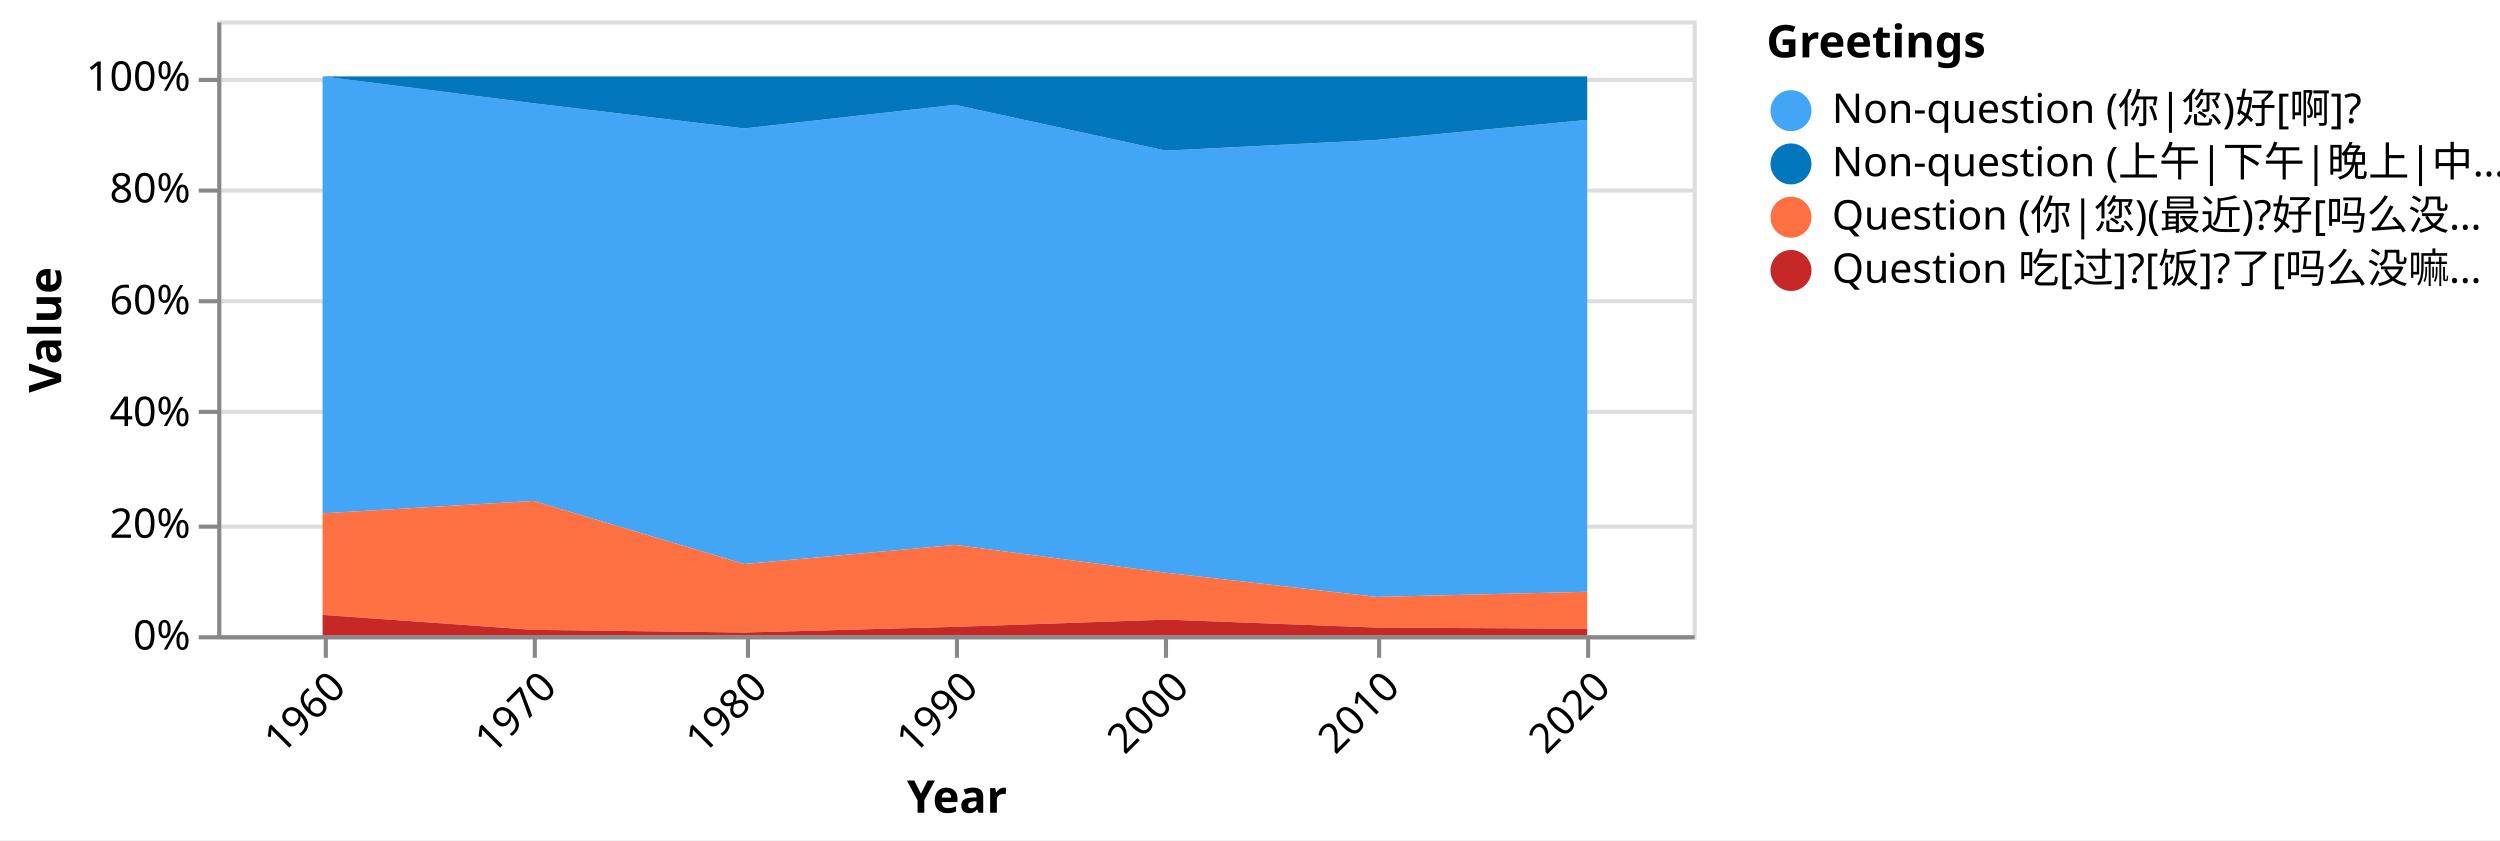
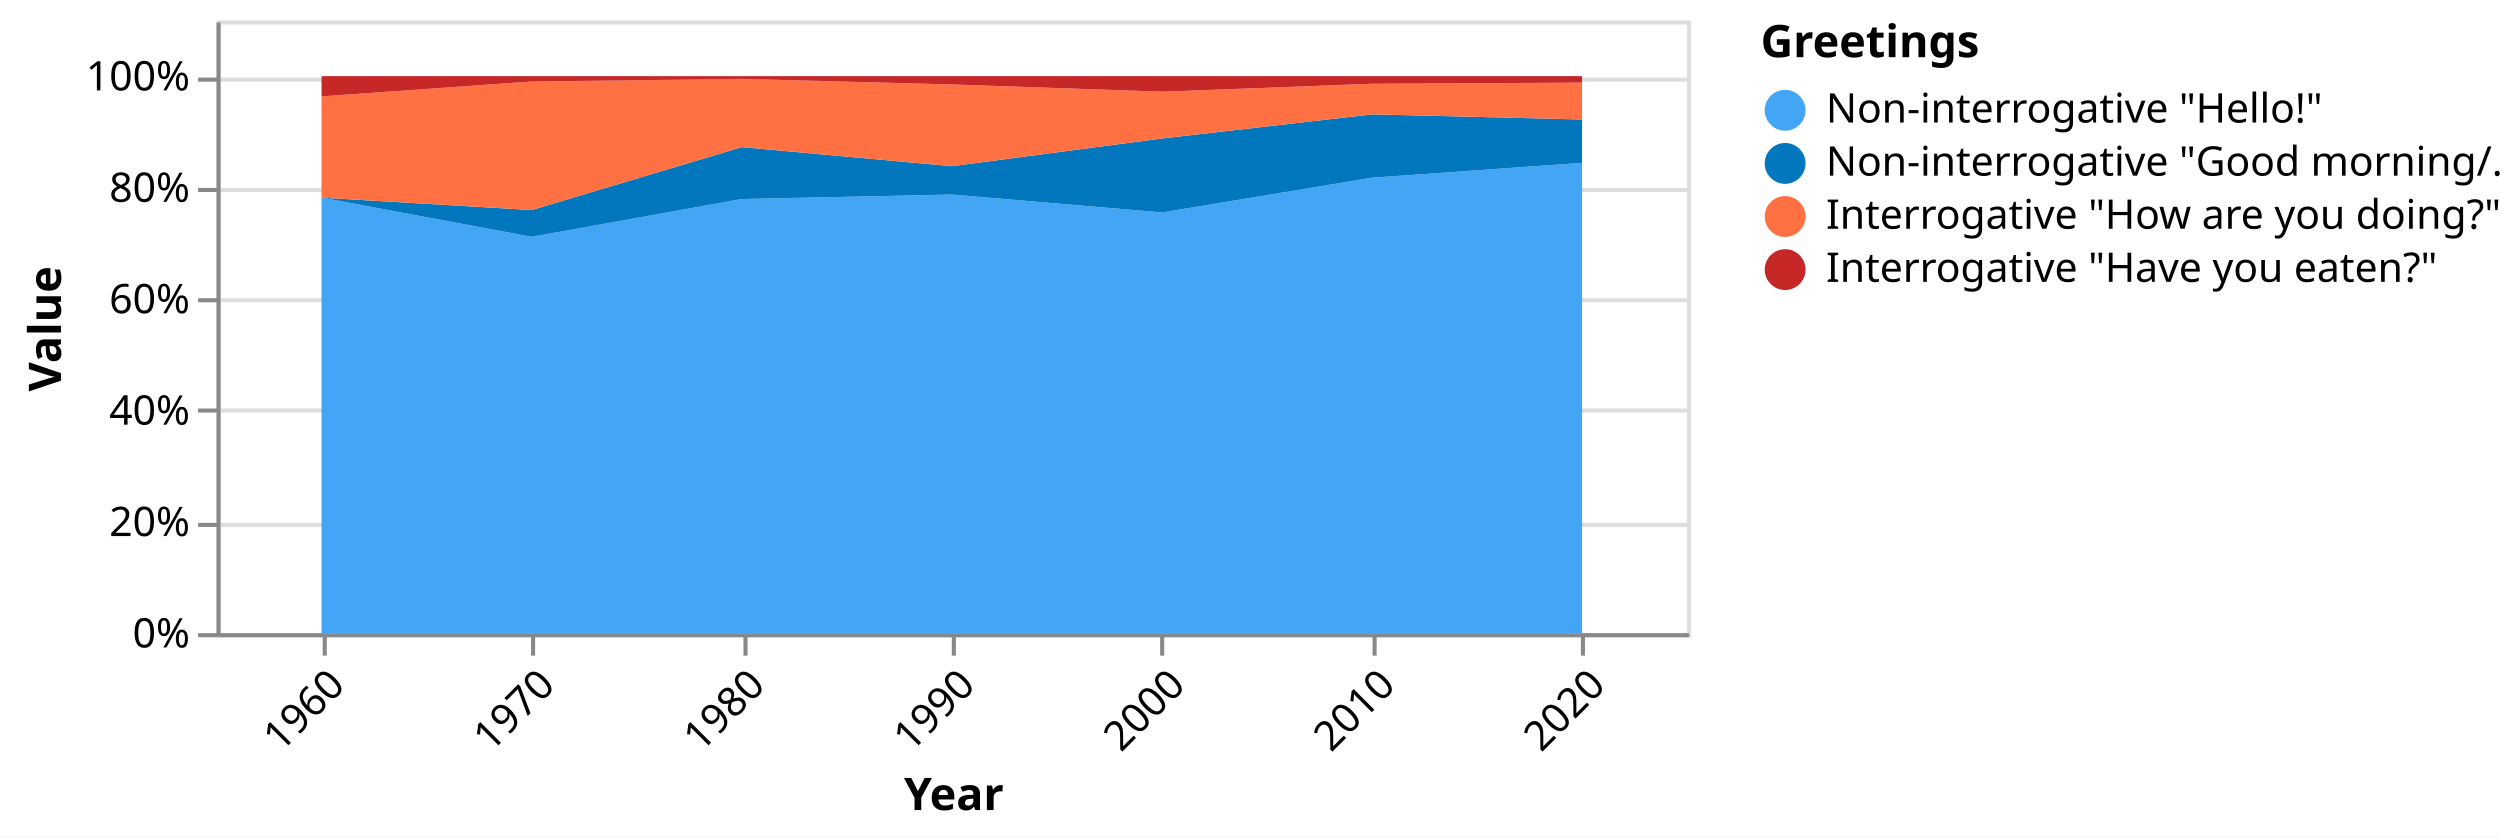
- <svg xmlns="http://www.w3.org/2000/svg" version="1.1" class="marks" width="610" height="205" viewBox="0 0 610 205">
-   <rect width="610" height="205" fill="white" />
+ <svg xmlns="http://www.w3.org/2000/svg" version="1.1" class="marks" width="612" height="205" viewBox="0 0 612 205">
+   <rect width="612" height="205" fill="white" />
  <g fill="none" stroke-miterlimit="10" transform="translate(53,5)">
    <g class="mark-group role-frame root" role="graphics-object" aria-roledescription="group mark container">
      <g transform="translate(0,0)">
        <path class="background" aria-hidden="true" d="M0.5,0.5h360v150h-360Z" stroke="#ddd" />
        <g>
          <g class="mark-group role-axis" aria-hidden="true">
            <g transform="translate(0.5,0.5)">
              <path class="background" aria-hidden="true" d="M0,0h0v0h0Z" pointer-events="none" />
              <g>
                <g class="mark-rule role-axis-grid" pointer-events="none">
                  <line transform="translate(0,150)" x2="360" y2="0" stroke="#ddd" stroke-width="1" opacity="1" />
                  <line transform="translate(0,123)" x2="360" y2="0" stroke="#ddd" stroke-width="1" opacity="1" />
                  <line transform="translate(0,95)" x2="360" y2="0" stroke="#ddd" stroke-width="1" opacity="1" />
                  <line transform="translate(0,68)" x2="360" y2="0" stroke="#ddd" stroke-width="1" opacity="1" />
                  <line transform="translate(0,41)" x2="360" y2="0" stroke="#ddd" stroke-width="1" opacity="1" />
                  <line transform="translate(0,14)" x2="360" y2="0" stroke="#ddd" stroke-width="1" opacity="1" />
                </g>
              </g>
              <path class="foreground" aria-hidden="true" d="" pointer-events="none" display="none" />
            </g>
          </g>
          <g class="mark-group role-axis" role="graphics-symbol" aria-roledescription="axis" aria-label="X-axis titled 'Year' for a discrete scale with 7 values: 1960, 1970, 1980, 1990, 2000, 2010, 2020">
            <g transform="translate(0.5,150.5)">
              <path class="background" aria-hidden="true" d="M0,0h0v0h0Z" pointer-events="none" />
              <g>
                <g class="mark-rule role-axis-tick" pointer-events="none">
                  <line transform="translate(26,0)" x2="0" y2="5" stroke="#888" stroke-width="1" opacity="1" />
                  <line transform="translate(77,0)" x2="0" y2="5" stroke="#888" stroke-width="1" opacity="1" />
                  <line transform="translate(129,0)" x2="0" y2="5" stroke="#888" stroke-width="1" opacity="1" />
                  <line transform="translate(180,0)" x2="0" y2="5" stroke="#888" stroke-width="1" opacity="1" />
                  <line transform="translate(231,0)" x2="0" y2="5" stroke="#888" stroke-width="1" opacity="1" />
                  <line transform="translate(283,0)" x2="0" y2="5" stroke="#888" stroke-width="1" opacity="1" />
                  <line transform="translate(334,0)" x2="0" y2="5" stroke="#888" stroke-width="1" opacity="1" />
                </g>
                <g class="mark-text role-axis-label" pointer-events="none">
                  <text text-anchor="end" transform="translate(25.71429,7) rotate(315) translate(0,8)" font-family="sans-serif" font-size="10px" fill="#000" opacity="1">1960</text>
                  <text text-anchor="end" transform="translate(77.14286,7) rotate(315) translate(0,8)" font-family="sans-serif" font-size="10px" fill="#000" opacity="1">1970</text>
                  <text text-anchor="end" transform="translate(128.5714,7) rotate(315) translate(0,8)" font-family="sans-serif" font-size="10px" fill="#000" opacity="1">1980</text>
                  <text text-anchor="end" transform="translate(180,7) rotate(315) translate(0,8)" font-family="sans-serif" font-size="10px" fill="#000" opacity="1">1990</text>
                  <text text-anchor="end" transform="translate(231.4286,7) rotate(315) translate(0,8)" font-family="sans-serif" font-size="10px" fill="#000" opacity="1">2000</text>
                  <text text-anchor="end" transform="translate(282.8571,7) rotate(315) translate(0,8)" font-family="sans-serif" font-size="10px" fill="#000" opacity="1">2010</text>
                  <text text-anchor="end" transform="translate(334.2857,7) rotate(315) translate(0,8)" font-family="sans-serif" font-size="10px" fill="#000" opacity="1">2020</text>
                </g>
                <g class="mark-rule role-axis-domain" pointer-events="none">
                  <line transform="translate(0,0)" x2="360" y2="0" stroke="#888" stroke-width="1" opacity="1" />
                </g>
                <g class="mark-text role-axis-title" pointer-events="none">
                  <text text-anchor="middle" transform="translate(180,42.80143)" font-family="sans-serif" font-size="11px" font-weight="bold" fill="#000" opacity="1">Year</text>
                </g>
              </g>
              <path class="foreground" aria-hidden="true" d="" pointer-events="none" display="none" />
            </g>
          </g>
          <g class="mark-group role-axis" role="graphics-symbol" aria-roledescription="axis" aria-label="Y-axis titled 'Value' for a linear scale with values from 0% to 110%">
            <g transform="translate(0.5,0.5)">
              <path class="background" aria-hidden="true" d="M0,0h0v0h0Z" pointer-events="none" />
              <g>
                <g class="mark-rule role-axis-tick" pointer-events="none">
                  <line transform="translate(0,150)" x2="-5" y2="0" stroke="#888" stroke-width="1" opacity="1" />
                  <line transform="translate(0,123)" x2="-5" y2="0" stroke="#888" stroke-width="1" opacity="1" />
                  <line transform="translate(0,95)" x2="-5" y2="0" stroke="#888" stroke-width="1" opacity="1" />
                  <line transform="translate(0,68)" x2="-5" y2="0" stroke="#888" stroke-width="1" opacity="1" />
                  <line transform="translate(0,41)" x2="-5" y2="0" stroke="#888" stroke-width="1" opacity="1" />
                  <line transform="translate(0,14)" x2="-5" y2="0" stroke="#888" stroke-width="1" opacity="1" />
                </g>
                <g class="mark-text role-axis-label" pointer-events="none">
                  <text text-anchor="end" transform="translate(-7,153)" font-family="sans-serif" font-size="10px" fill="#000" opacity="1">0%</text>
                  <text text-anchor="end" transform="translate(-7,125.7273)" font-family="sans-serif" font-size="10px" fill="#000" opacity="1">20%</text>
                  <text text-anchor="end" transform="translate(-7,98.45455)" font-family="sans-serif" font-size="10px" fill="#000" opacity="1">40%</text>
                  <text text-anchor="end" transform="translate(-7,71.18182)" font-family="sans-serif" font-size="10px" fill="#000" opacity="1">60%</text>
                  <text text-anchor="end" transform="translate(-7,43.90909)" font-family="sans-serif" font-size="10px" fill="#000" opacity="1">80%</text>
                  <text text-anchor="end" transform="translate(-7,16.63636)" font-family="sans-serif" font-size="10px" fill="#000" opacity="1">100%</text>
                </g>
                <g class="mark-rule role-axis-domain" pointer-events="none">
                  <line transform="translate(0,150)" x2="0" y2="-150" stroke="#888" stroke-width="1" opacity="1" />
                </g>
                <g class="mark-text role-axis-title" pointer-events="none">
                  <text text-anchor="middle" transform="translate(-36.57617,75) rotate(-90) translate(0,-2)" font-family="sans-serif" font-size="11px" font-weight="bold" fill="#000" opacity="1">Value</text>
                </g>
              </g>
              <path class="foreground" aria-hidden="true" d="" pointer-events="none" display="none" />
            </g>
          </g>
          <g class="mark-group role-scope pathgroup" role="graphics-object" aria-roledescription="group mark container">
            <g transform="translate(0,0)">
              <path class="background" aria-hidden="true" d="M0,0h360v150h-360Z" />
              <g>
                <g class="mark-area role-mark marks" role="graphics-object" aria-roledescription="area mark container">
-                   <path aria-label="year: 1960; value: 78.181818%; regex: Non-question (你|您)好[啊]?" role="graphics-symbol" aria-roledescription="area mark" d="M25.714,13.636L77.143,20.192L128.571,26.337L180,20.577L231.429,31.755L282.857,29.144L334.286,24.248L334.286,139.388L282.857,140.642L231.429,134.743L180,127.953L128.571,132.62L77.143,117.22L25.714,120.248Z" fill="#42a5f5" />
+                   <path aria-label="year: 1960; value: 78.181818%; regex: Non-interrogative &quot;Hello!&quot;" role="graphics-symbol" aria-roledescription="area mark" d="M25.714,43.388L77.143,52.972L128.571,43.717L180,42.624L231.429,47.012L282.857,38.503L334.286,34.86L334.286,150L282.857,150L231.429,150L180,150L128.571,150L77.143,150L25.714,150Z" fill="#42a5f5" />
                </g>
              </g>
              <path class="foreground" aria-hidden="true" d="" display="none" />
            </g>
            <g transform="translate(0,0)">
              <path class="background" aria-hidden="true" d="M0,0h360v150h-360Z" />
              <g>
                <g class="mark-area role-mark marks" role="graphics-object" aria-roledescription="area mark container">
-                   <path aria-label="year: 1960; value: 0%; regex: Non-question (上午|下午|晚上|中午|早上)好[啊]?" role="graphics-symbol" aria-roledescription="area mark" d="M25.714,13.636L77.143,13.636L128.571,13.636L180,13.636L231.429,13.636L282.857,13.636L334.286,13.636L334.286,24.248L282.857,29.144L231.429,31.755L180,20.577L128.571,26.337L77.143,20.192L25.714,13.636Z" fill="#0277bd" />
+                   <path aria-label="year: 1960; value: 0%; regex: Non-interrogative &quot;Good morning/afternoon/...!&quot;" role="graphics-symbol" aria-roledescription="area mark" d="M25.714,43.388L77.143,46.416L128.571,31.016L180,35.683L231.429,28.894L282.857,22.995L334.286,24.248L334.286,34.86L282.857,38.503L231.429,47.012L180,42.624L128.571,43.717L77.143,52.972L25.714,43.388Z" fill="#0277bd" />
                </g>
              </g>
              <path class="foreground" aria-hidden="true" d="" display="none" />
            </g>
            <g transform="translate(0,0)">
              <path class="background" aria-hidden="true" d="M0,0h360v150h-360Z" />
              <g>
                <g class="mark-area role-mark marks" role="graphics-object" aria-roledescription="area mark container">
-                   <path aria-label="year: 1960; value: 18.181818%; regex: Question (你|您)(最近)?好[吗么没嘛啊]" role="graphics-symbol" aria-roledescription="area mark" d="M25.714,120.248L77.143,117.22L128.571,132.62L180,127.953L231.429,134.743L282.857,140.642L334.286,139.388L334.286,148.408L282.857,148.128L231.429,146.186L180,147.959L128.571,149.332L77.143,148.689L25.714,145.041Z" fill="#ff7043" />
+                   <path aria-label="year: 1960; value: 18.181818%; regex: Interrogative &quot;How are you doing?&quot;" role="graphics-symbol" aria-roledescription="area mark" d="M25.714,18.595L77.143,14.948L128.571,14.305L180,15.678L231.429,17.451L282.857,15.508L334.286,15.228L334.286,24.248L282.857,22.995L231.429,28.894L180,35.683L128.571,31.016L77.143,46.416L25.714,43.388Z" fill="#ff7043" />
                </g>
              </g>
              <path class="foreground" aria-hidden="true" d="" display="none" />
            </g>
            <g transform="translate(0,0)">
              <path class="background" aria-hidden="true" d="M0,0h360v150h-360Z" />
              <g>
                <g class="mark-area role-mark marks" role="graphics-object" aria-roledescription="area mark container">
-                   <path aria-label="year: 1960; value: 3.636364%; regex: Question 吃[过]?[饭]?了[吗么没嘛啊]" role="graphics-symbol" aria-roledescription="area mark" d="M25.714,145.041L77.143,148.689L128.571,149.332L180,147.959L231.429,146.186L282.857,148.128L334.286,148.408L334.286,150L282.857,150L231.429,150L180,150L128.571,150L77.143,150L25.714,150Z" fill="#c62828" />
+                   <path aria-label="year: 1960; value: 3.636364%; regex: Interrogative &quot;Have you eaten?&quot;" role="graphics-symbol" aria-roledescription="area mark" d="M25.714,13.636L77.143,13.636L128.571,13.636L180,13.636L231.429,13.636L282.857,13.636L334.286,13.636L334.286,15.228L282.857,15.508L231.429,17.451L180,15.678L128.571,14.305L77.143,14.948L25.714,18.595Z" fill="#c62828" />
                </g>
              </g>
              <path class="foreground" aria-hidden="true" d="" display="none" />
            </g>
          </g>
-           <g class="mark-group role-legend" role="graphics-symbol" aria-roledescription="legend" aria-label="Symbol legend titled 'Greetings' for fill color with 4 values: Non-question (你|您)好[啊]?, Non-question (上午|下午|晚上|中午|早上)好[啊]?, Question (你|您)(最近)?好[吗么没嘛啊], Question 吃[过]?[饭]?了[吗么没嘛啊]">
+           <g class="mark-group role-legend" role="graphics-symbol" aria-roledescription="legend" aria-label="Symbol legend titled 'Greetings' for fill color with 4 values: Non-interrogative &quot;Hello!&quot;, Non-interrogative &quot;Good morning/afternoon/...!&quot;, Interrogative &quot;How are you doing?&quot;, Interrogative &quot;Have you eaten?&quot;">
            <g transform="translate(378,0)">
-               <path class="background" aria-hidden="true" d="M0,0h174v66h-174Z" pointer-events="none" />
+               <path class="background" aria-hidden="true" d="M0,0h176v66h-176Z" pointer-events="none" />
              <g>
                <g class="mark-group role-legend-entry">
                  <g transform="translate(0,16)">
                    <path class="background" aria-hidden="true" d="M0,0h0v0h0Z" pointer-events="none" />
                    <g>
                      <g class="mark-group role-scope" role="graphics-object" aria-roledescription="group mark container">
                        <g transform="translate(0,0)">
-                           <path class="background" aria-hidden="true" d="M0,0h173.817v11h-173.817Z" pointer-events="none" opacity="1" />
+                           <path class="background" aria-hidden="true" d="M0,0h175.18v11h-175.18Z" pointer-events="none" opacity="1" />
                          <g>
                            <g class="mark-symbol role-legend-symbol" pointer-events="none">
                              <path transform="translate(6,6)" d="M5,0A5,5,0,1,1,-5,0A5,5,0,1,1,5,0" fill="#42a5f5" stroke-width="1.5" opacity="1" />
                            </g>
                            <g class="mark-text role-legend-label" pointer-events="none">
-                               <text text-anchor="start" transform="translate(16,9)" font-family="sans-serif" font-size="10px" fill="#000" opacity="1">Non-question (你|您)好[啊]?</text>
+                               <text text-anchor="start" transform="translate(16,9)" font-family="sans-serif" font-size="10px" fill="#000" opacity="1">Non-interrogative "Hello!"</text>
                            </g>
                          </g>
                          <path class="foreground" aria-hidden="true" d="" pointer-events="none" display="none" />
                        </g>
                        <g transform="translate(0,13)">
-                           <path class="background" aria-hidden="true" d="M0,0h173.817v11h-173.817Z" pointer-events="none" opacity="1" />
+                           <path class="background" aria-hidden="true" d="M0,0h175.18v11h-175.18Z" pointer-events="none" opacity="1" />
                          <g>
                            <g class="mark-symbol role-legend-symbol" pointer-events="none">
                              <path transform="translate(6,6)" d="M5,0A5,5,0,1,1,-5,0A5,5,0,1,1,5,0" fill="#0277bd" stroke-width="1.5" opacity="1" />
                            </g>
                            <g class="mark-text role-legend-label" pointer-events="none">
-                               <text text-anchor="start" transform="translate(16,9)" font-family="sans-serif" font-size="10px" fill="#000" opacity="1">Non-question (上午|下午|晚上|中…</text>
+                               <text text-anchor="start" transform="translate(16,9)" font-family="sans-serif" font-size="10px" fill="#000" opacity="1">Non-interrogative "Good morning/…</text>
                            </g>
                          </g>
                          <path class="foreground" aria-hidden="true" d="" pointer-events="none" display="none" />
                        </g>
                        <g transform="translate(0,26)">
-                           <path class="background" aria-hidden="true" d="M0,0h173.817v11h-173.817Z" pointer-events="none" opacity="1" />
+                           <path class="background" aria-hidden="true" d="M0,0h175.18v11h-175.18Z" pointer-events="none" opacity="1" />
                          <g>
                            <g class="mark-symbol role-legend-symbol" pointer-events="none">
                              <path transform="translate(6,6)" d="M5,0A5,5,0,1,1,-5,0A5,5,0,1,1,5,0" fill="#ff7043" stroke-width="1.5" opacity="1" />
                            </g>
                            <g class="mark-text role-legend-label" pointer-events="none">
-                               <text text-anchor="start" transform="translate(16,9)" font-family="sans-serif" font-size="10px" fill="#000" opacity="1">Question (你|您)(最近)?好[吗么没…</text>
+                               <text text-anchor="start" transform="translate(16,9)" font-family="sans-serif" font-size="10px" fill="#000" opacity="1">Interrogative "How are you doing?"</text>
                            </g>
                          </g>
                          <path class="foreground" aria-hidden="true" d="" pointer-events="none" display="none" />
                        </g>
                        <g transform="translate(0,39)">
-                           <path class="background" aria-hidden="true" d="M0,0h173.817v11h-173.817Z" pointer-events="none" opacity="1" />
+                           <path class="background" aria-hidden="true" d="M0,0h175.18v11h-175.18Z" pointer-events="none" opacity="1" />
                          <g>
                            <g class="mark-symbol role-legend-symbol" pointer-events="none">
                              <path transform="translate(6,6)" d="M5,0A5,5,0,1,1,-5,0A5,5,0,1,1,5,0" fill="#c62828" stroke-width="1.5" opacity="1" />
                            </g>
                            <g class="mark-text role-legend-label" pointer-events="none">
-                               <text text-anchor="start" transform="translate(16,9)" font-family="sans-serif" font-size="10px" fill="#000" opacity="1">Question 吃[过]?[饭]?了[吗么没嘛…</text>
+                               <text text-anchor="start" transform="translate(16,9)" font-family="sans-serif" font-size="10px" fill="#000" opacity="1">Interrogative "Have you eaten?"</text>
                            </g>
                          </g>
                          <path class="foreground" aria-hidden="true" d="" pointer-events="none" display="none" />
                        </g>
                      </g>
                    </g>
                    <path class="foreground" aria-hidden="true" d="" pointer-events="none" display="none" />
                  </g>
                </g>
                <g class="mark-text role-legend-title" pointer-events="none">
                  <text text-anchor="start" transform="translate(0,9)" font-family="sans-serif" font-size="11px" font-weight="bold" fill="#000" opacity="1">Greetings</text>
                </g>
              </g>
              <path class="foreground" aria-hidden="true" d="" pointer-events="none" display="none" />
            </g>
          </g>
        </g>
        <path class="foreground" aria-hidden="true" d="" display="none" />
      </g>
    </g>
  </g>
</svg>
